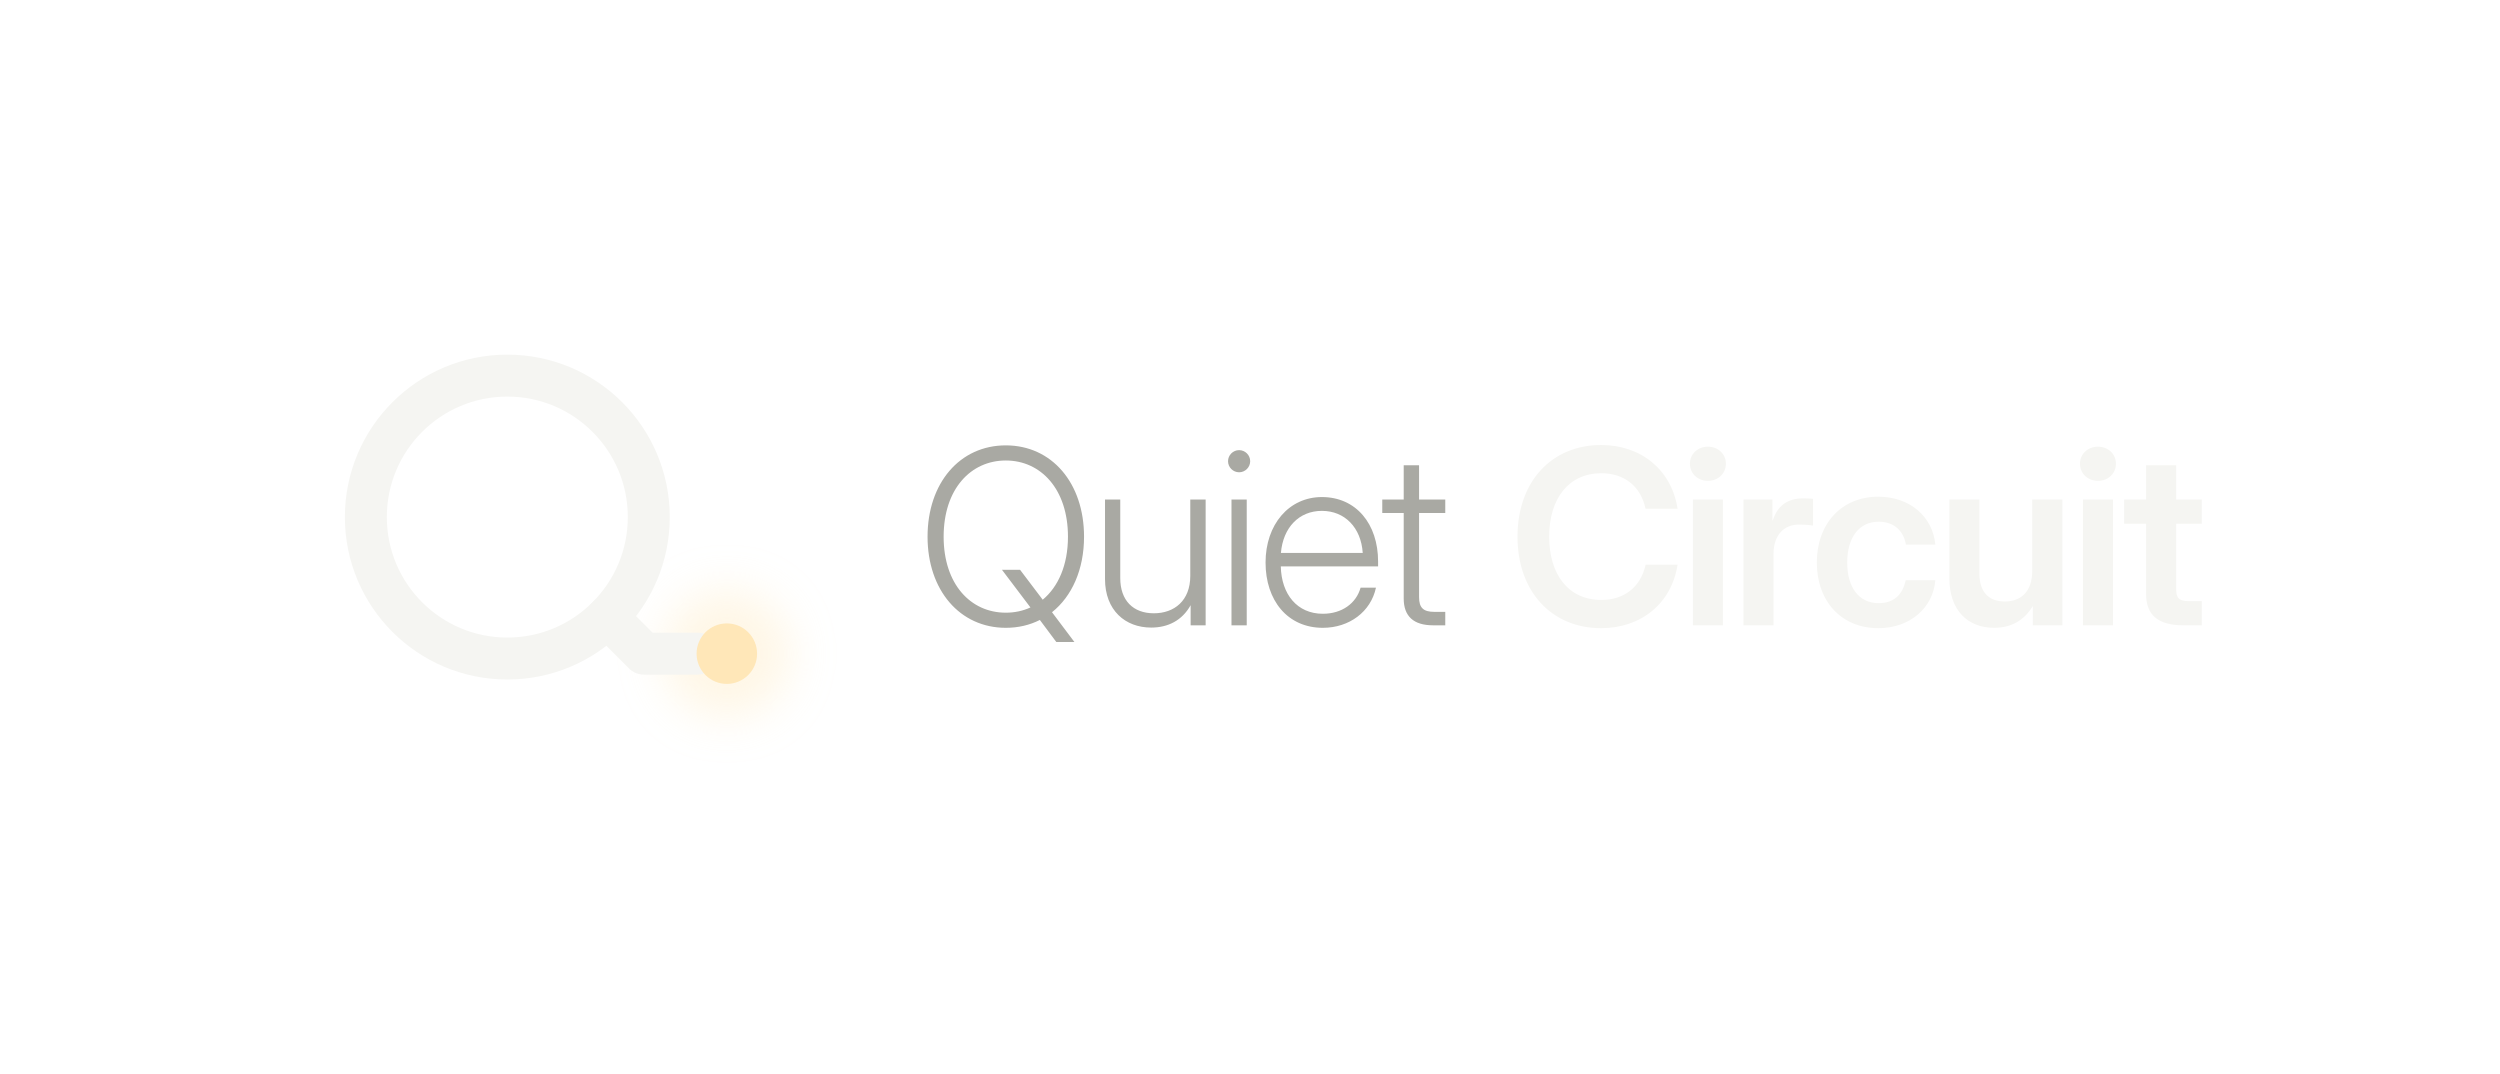
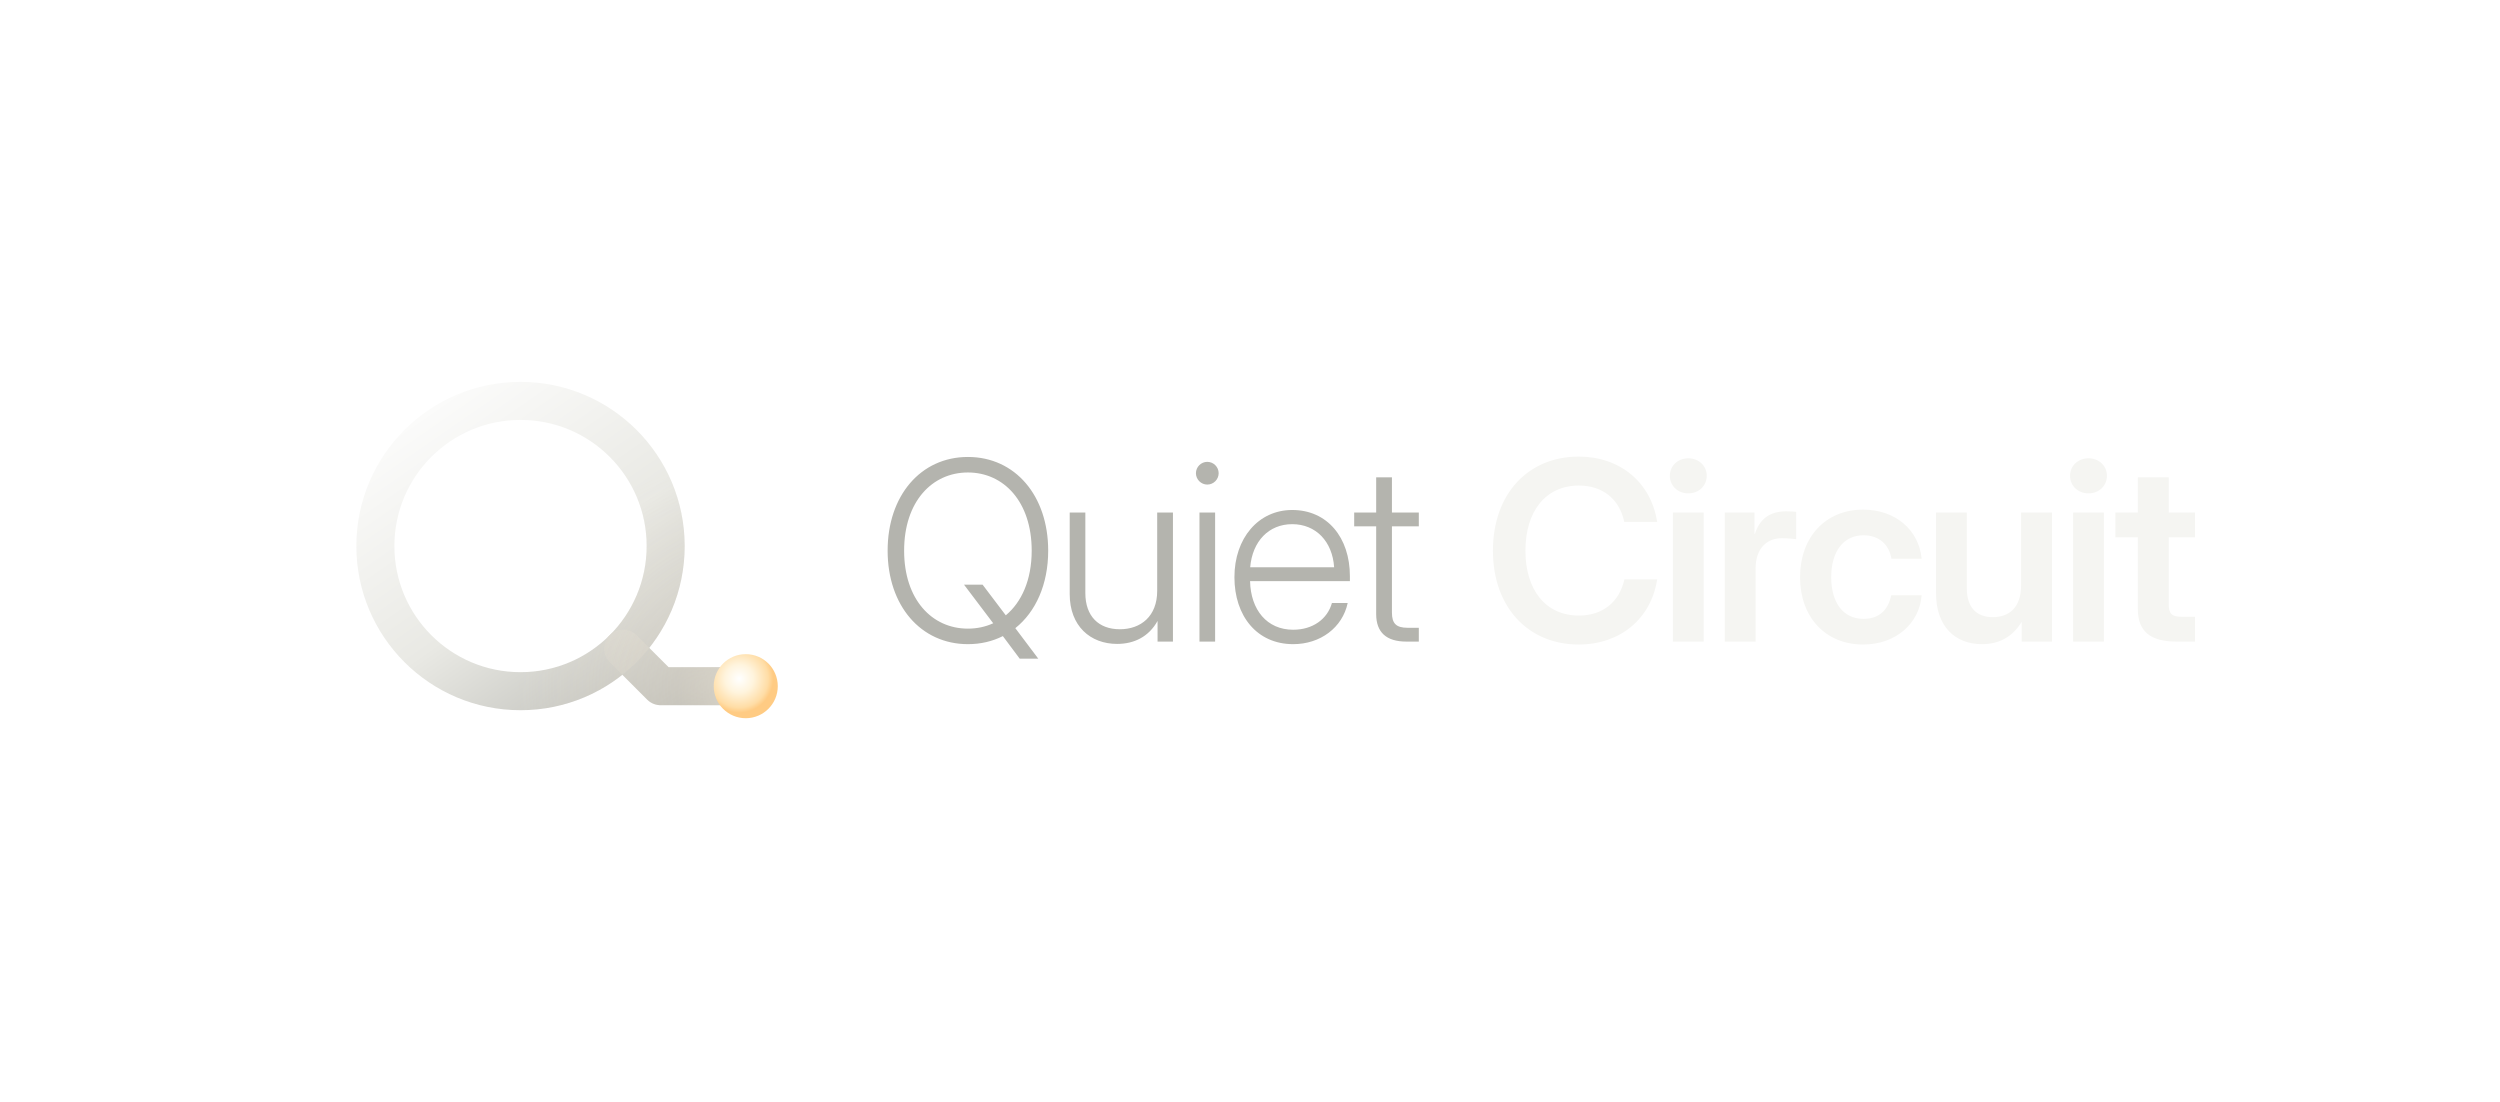
- <svg xmlns="http://www.w3.org/2000/svg" width="1025" height="440" viewBox="0 0 1025 440">
+ <svg xmlns="http://www.w3.org/2000/svg" width="999" height="440" viewBox="0 0 999 440">
  <defs>
    <filter id="glow" x="-200%" y="-200%" width="500%" height="500%">
      <feGaussianBlur stdDeviation="4.5" />
    </filter>
    <filter id="grain">
      <feTurbulence type="fractalNoise" baseFrequency=".85" numOctaves="2" stitchTiles="stitch" />
      <feColorMatrix values="0 0 0 0 1  0 0 0 0 1  0 0 0 0 1  0 0 0 .9 0" />
    </filter>
    <radialGradient id="lift" cx="50%" cy="46%" r="60%">
      <stop offset="0" stop-color="#1A1A1A" />
      <stop offset="1" stop-color="#0A0A0A" />
    </radialGradient>
    <radialGradient id="halo" cx="50%" cy="50%" r="50%">
      <stop offset="0" stop-color="#FFE7B8" stop-opacity=".16" />
      <stop offset="1" stop-color="#FFE7B8" stop-opacity="0" />
    </radialGradient>
  </defs>
  <g transform="translate(120 220.0)">
-     <g transform="translate(0.00 -100.00) scale(2)">
-       <circle cx="89" cy="74" r="13" fill="#FFE7B8" opacity="0.357" filter="url(#glow)" />
-       <circle cx="44" cy="46" r="29" fill="none" stroke="#F5F5F2" stroke-width="8.6" />
-       <path d="M64.51 66.51 L72 74 L83 74" stroke="#F5F5F2" stroke-width="8.6" stroke-linecap="round" stroke-linejoin="round" fill="none" />
-       <circle cx="89" cy="74" r="6.2" fill="#FFE7B8" />
+     <g transform="translate(0.00 -93.80) scale(2)">
+       <defs>
+         <linearGradient id="lkInk" x1="20" y1="12" x2="70" y2="84" gradientUnits="userSpaceOnUse">
+           <stop offset="0" stop-color="#FFFFFF" />
+           <stop offset=".55" stop-color="#E9E9E4" />
+           <stop offset="1" stop-color="#B9B9B3" />
+         </linearGradient>
+         <radialGradient id="lkSpill" cx="89" cy="74" r="46" gradientUnits="userSpaceOnUse">
+           <stop offset="0" stop-color="#FFF6E6" stop-opacity="1" />
+           <stop offset=".3" stop-color="#FFF1DC" stop-opacity=".4" />
+           <stop offset="1" stop-color="#FFF1DC" stop-opacity="0" />
+         </radialGradient>
+         <radialGradient id="lkCore" cx="87.7" cy="72.5" r="6.8" gradientUnits="userSpaceOnUse">
+           <stop offset="0" stop-color="#FFFFFF" />
+           <stop offset=".42" stop-color="#FFF4DD" />
+           <stop offset=".85" stop-color="#FFDDA6" />
+           <stop offset="1" stop-color="#FFCB83" />
+         </radialGradient>
+         <radialGradient id="lkBloom" cx="89" cy="74" r="1" gradientUnits="objectBoundingBox">
+           <stop offset="0" stop-color="#FFD9A0" stop-opacity=".9" />
+           <stop offset=".25" stop-color="#FFC07A" stop-opacity=".38" />
+           <stop offset=".6" stop-color="#FFB060" stop-opacity=".1" />
+           <stop offset="1" stop-color="#FFB060" stop-opacity="0" />
+         </radialGradient>
+         <radialGradient id="lkHalo" cx="50%" cy="50%" r="50%">
+           <stop offset="0" stop-color="#FFE4B8" stop-opacity=".95" />
+           <stop offset=".18" stop-color="#FFD196" stop-opacity=".45" />
+           <stop offset=".5" stop-color="#FFB46A" stop-opacity=".12" />
+           <stop offset="1" stop-color="#FFB46A" stop-opacity="0" />
+         </radialGradient>
+       </defs>
+       <g style="mix-blend-mode:screen" opacity="0.90">
+         <circle cx="89" cy="74" r="34" fill="url(#lkHalo)" />
+         <circle cx="89" cy="74" r="13" fill="url(#lkHalo)" />
+       </g>
+       <circle cx="44" cy="46" r="29" fill="none" stroke-width="7.6" stroke="url(#lkInk)" />
+       <path d="M64.51 66.51 L72 74 L89 74" fill="none" stroke-width="7.6" stroke-linecap="round" stroke-linejoin="round" stroke="url(#lkInk)" />
+       <g opacity=".5">
+         <circle cx="44" cy="46" r="29" fill="none" stroke-width="7.6" stroke="url(#lkSpill)" />
+         <path d="M64.51 66.51 L72 74 L89 74" fill="none" stroke-width="7.6" stroke-linecap="round" stroke-linejoin="round" stroke="url(#lkSpill)" />
+       </g>
+       <circle cx="89" cy="74" r="6.4" fill="url(#lkCore)" />
    </g>
-     <g transform="translate(256.00 36.38)">
-       <path d="M36.377 1.025C41.504 1.025 46.191 -0.098 50.342 -2.197L57.08 6.836H64.502L55.322 -5.371C63.477 -11.865 68.457 -22.852 68.457 -36.328C68.457 -58.35 55.225 -73.779 36.377 -73.779C17.529 -73.779 4.297 -58.35 4.297 -36.328C4.297 -14.404 17.529 1.025 36.377 1.025ZM34.814 -22.754 46.484 -7.324C43.408 -5.908 39.99 -5.176 36.377 -5.176C21.973 -5.176 10.889 -16.846 10.889 -36.328C10.889 -55.957 22.07 -67.578 36.377 -67.578C50.684 -67.578 61.865 -55.908 61.865 -36.328C61.865 -24.609 57.812 -15.723 51.514 -10.498L42.236 -22.754ZM95.998 0.928C102.883 0.928 108.693 -2.002 112.16 -8.252V0.0H118.312V-51.562H112.014V-20.264C112.014 -10.107 105.471 -4.932 97.072 -4.932C88.625 -4.932 83.303 -10.156 83.303 -19.385V-51.562H77.053V-18.994C77.053 -6.152 85.354 0.928 95.998 0.928ZM128.91 0.0H135.16V-51.562H128.91ZM132.035 -62.744C134.525 -62.744 136.576 -64.795 136.576 -67.285C136.576 -69.775 134.525 -71.826 132.035 -71.826C129.545 -71.826 127.494 -69.775 127.494 -67.285C127.494 -64.795 129.545 -62.744 132.035 -62.744ZM166.363 1.025C177.203 1.025 186.041 -5.566 188.141 -15.43H181.842C180.035 -8.984 174.176 -4.736 166.363 -4.736C155.865 -4.736 149.371 -12.695 149.127 -24.17H189.02V-26.123C189.02 -41.602 179.986 -52.588 165.973 -52.588C152.447 -52.588 142.877 -41.309 142.877 -25.732C142.877 -10.254 151.861 1.025 166.363 1.025ZM149.176 -29.688C150.055 -40.088 156.598 -46.924 165.973 -46.924C175.396 -46.924 182.037 -40.039 182.721 -29.688ZM216.561 -51.562H205.818V-65.625H199.52V-51.562H190.73V-46.045H199.52V-10.986C199.52 -3.711 203.572 0.0 211.58 0.0H216.561V-5.518H212.068C207.527 -5.518 205.818 -7.227 205.818 -11.572V-46.045H216.561Z" fill="#A9A9A3" />
+     <g transform="translate(230.40 36.38)">
+       <path d="M36.377 1.025C41.504 1.025 46.191 -0.098 50.342 -2.197L57.08 6.836H64.502L55.322 -5.371C63.477 -11.865 68.457 -22.852 68.457 -36.328C68.457 -58.35 55.225 -73.779 36.377 -73.779C17.529 -73.779 4.297 -58.35 4.297 -36.328C4.297 -14.404 17.529 1.025 36.377 1.025ZM34.814 -22.754 46.484 -7.324C43.408 -5.908 39.99 -5.176 36.377 -5.176C21.973 -5.176 10.889 -16.846 10.889 -36.328C10.889 -55.957 22.07 -67.578 36.377 -67.578C50.684 -67.578 61.865 -55.908 61.865 -36.328C61.865 -24.609 57.812 -15.723 51.514 -10.498L42.236 -22.754ZM95.998 0.928C102.883 0.928 108.693 -2.002 112.16 -8.252V0.0H118.312V-51.562H112.014V-20.264C112.014 -10.107 105.471 -4.932 97.072 -4.932C88.625 -4.932 83.303 -10.156 83.303 -19.385V-51.562H77.053V-18.994C77.053 -6.152 85.354 0.928 95.998 0.928ZM128.91 0.0H135.16V-51.562H128.91ZM132.035 -62.744C134.525 -62.744 136.576 -64.795 136.576 -67.285C136.576 -69.775 134.525 -71.826 132.035 -71.826C129.545 -71.826 127.494 -69.775 127.494 -67.285C127.494 -64.795 129.545 -62.744 132.035 -62.744ZM166.363 1.025C177.203 1.025 186.041 -5.566 188.141 -15.43H181.842C180.035 -8.984 174.176 -4.736 166.363 -4.736C155.865 -4.736 149.371 -12.695 149.127 -24.17H189.02V-26.123C189.02 -41.602 179.986 -52.588 165.973 -52.588C152.447 -52.588 142.877 -41.309 142.877 -25.732C142.877 -10.254 151.861 1.025 166.363 1.025ZM149.176 -29.688C150.055 -40.088 156.598 -46.924 165.973 -46.924C175.396 -46.924 182.037 -40.039 182.721 -29.688ZM216.561 -51.562H205.818V-65.625H199.52V-51.562H190.73V-46.045H199.52V-10.986C199.52 -3.711 203.572 0.0 211.58 0.0H216.561V-5.518H212.068C207.527 -5.518 205.818 -7.227 205.818 -11.572V-46.045H216.561Z" fill="#B4B4AE" />
      <path transform="translate(242.66 0)" d="M37.793 1.172C54.199 1.172 66.699 -8.984 69.141 -24.854H56.055C54.004 -15.625 47.168 -10.4 37.891 -10.4C24.512 -10.4 16.504 -20.703 16.504 -36.328C16.504 -52.051 24.561 -62.354 37.891 -62.354C47.217 -62.354 54.053 -57.08 56.006 -47.803H69.141C66.699 -63.721 54.199 -73.926 37.793 -73.926C17.725 -73.926 3.516 -59.18 3.516 -36.328C3.516 -13.623 17.725 1.172 37.793 1.172ZM75.43 0.0H87.734V-51.562H75.43ZM81.582 -59.229C85.781 -59.229 88.955 -62.256 88.955 -66.26C88.955 -70.215 85.781 -73.242 81.582 -73.242C77.383 -73.242 74.209 -70.215 74.209 -66.26C74.209 -62.256 77.383 -59.229 81.582 -59.229ZM96.172 0.0H108.477V-29.199C108.477 -37.256 113.018 -41.309 118.877 -41.309C121.318 -41.309 123.76 -41.064 124.688 -40.918V-51.855C123.711 -51.953 122.344 -52.051 120.684 -52.051C114.043 -52.051 110.088 -48.926 108.184 -43.018H108.037V-51.562H96.172ZM151.436 1.172C164.473 1.172 173.945 -7.227 174.824 -18.506H162.666C161.494 -12.793 158.027 -9.082 151.582 -9.082C143.477 -9.082 138.691 -15.576 138.691 -25.732C138.691 -35.938 143.525 -42.48 151.582 -42.48C157.979 -42.48 161.836 -38.623 162.764 -33.105H174.824C173.75 -44.58 164.375 -52.734 151.436 -52.734C136.348 -52.734 126.24 -41.65 126.24 -25.732C126.24 -9.814 136.348 1.172 151.436 1.172ZM198.936 1.025C206.064 1.025 211.289 -2.1 214.805 -7.91V0.0H226.914V-51.562H214.561V-22.412C214.561 -13.623 209.775 -9.766 203.281 -9.766C196.689 -9.766 192.881 -13.721 192.881 -21.289V-51.562H180.576V-19.336C180.576 -6.104 188.145 1.025 198.936 1.025ZM235.352 0.0H247.656V-51.562H235.352ZM241.504 -59.229C245.703 -59.229 248.877 -62.256 248.877 -66.26C248.877 -70.215 245.703 -73.242 241.504 -73.242C237.305 -73.242 234.131 -70.215 234.131 -66.26C234.131 -62.256 237.305 -59.229 241.504 -59.229ZM284.072 -51.562H273.574V-65.625H261.221V-51.562H252.236V-41.65H261.221V-12.988C261.221 -4.15 266.152 0.0 276.65 0.0H284.072V-9.912H278.799C274.795 -9.912 273.574 -11.133 273.574 -14.795V-41.65H284.072Z" fill="#F5F5F2" />
    </g>
  </g>
</svg>
